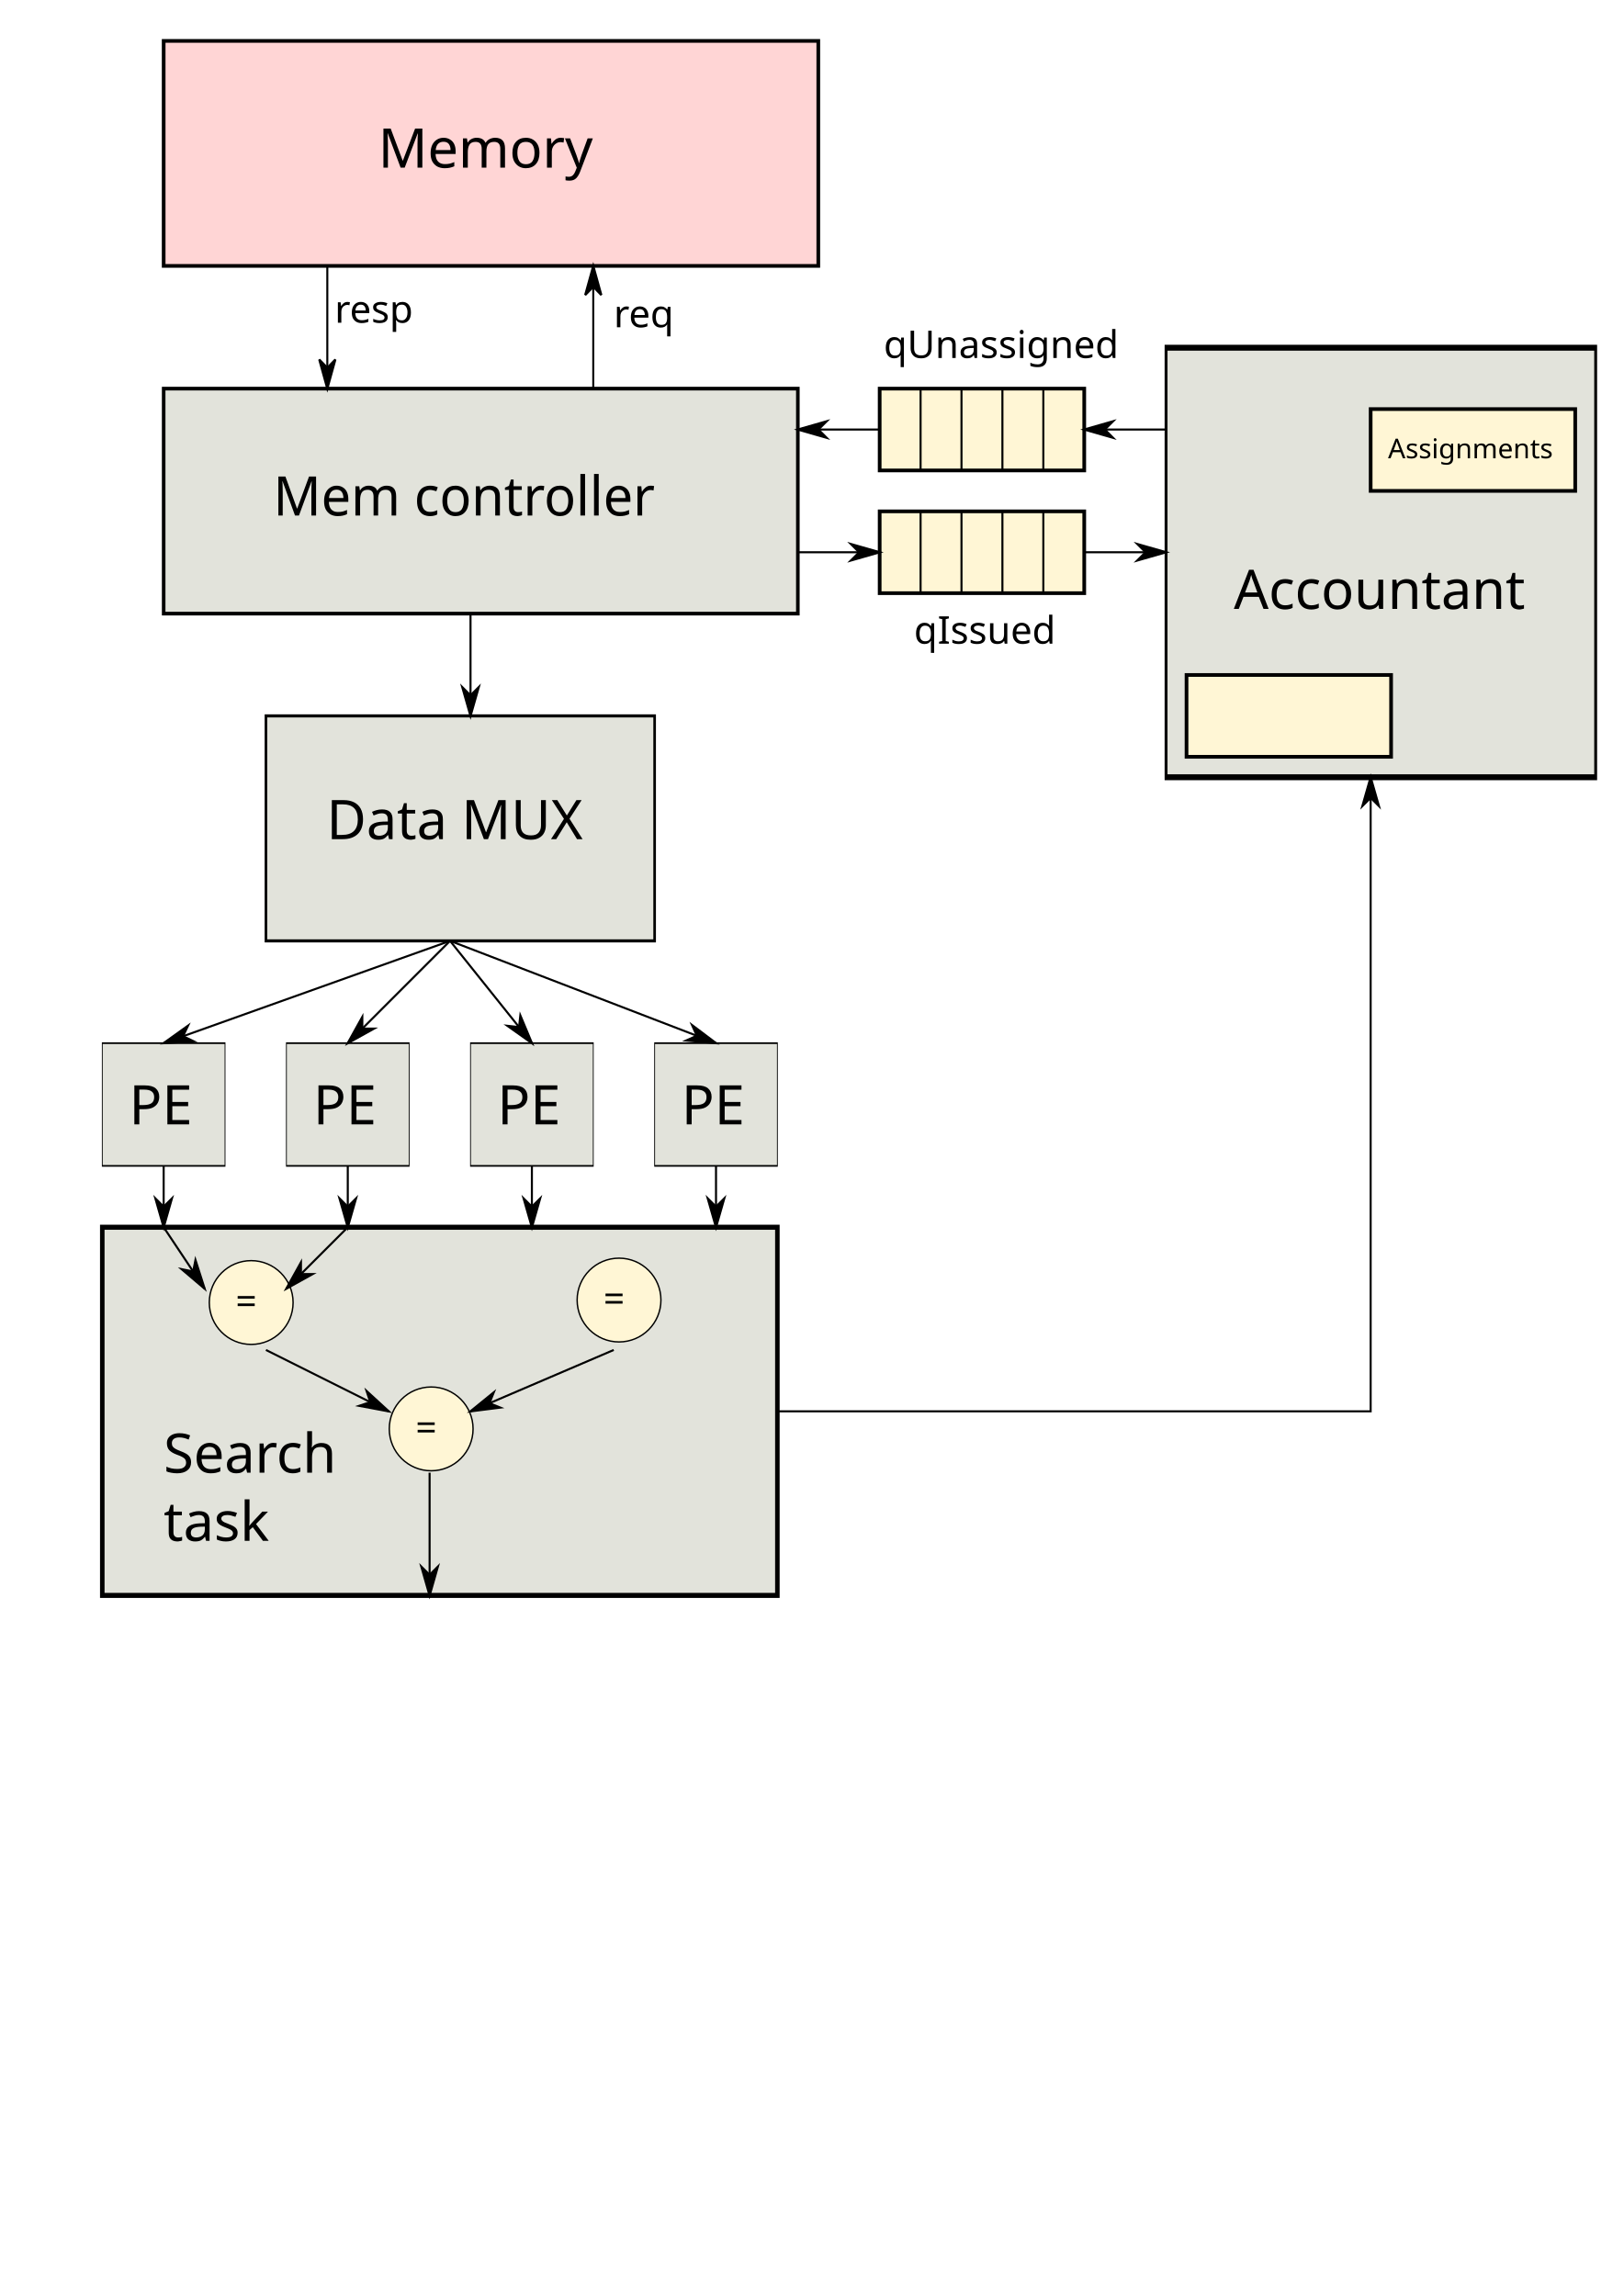
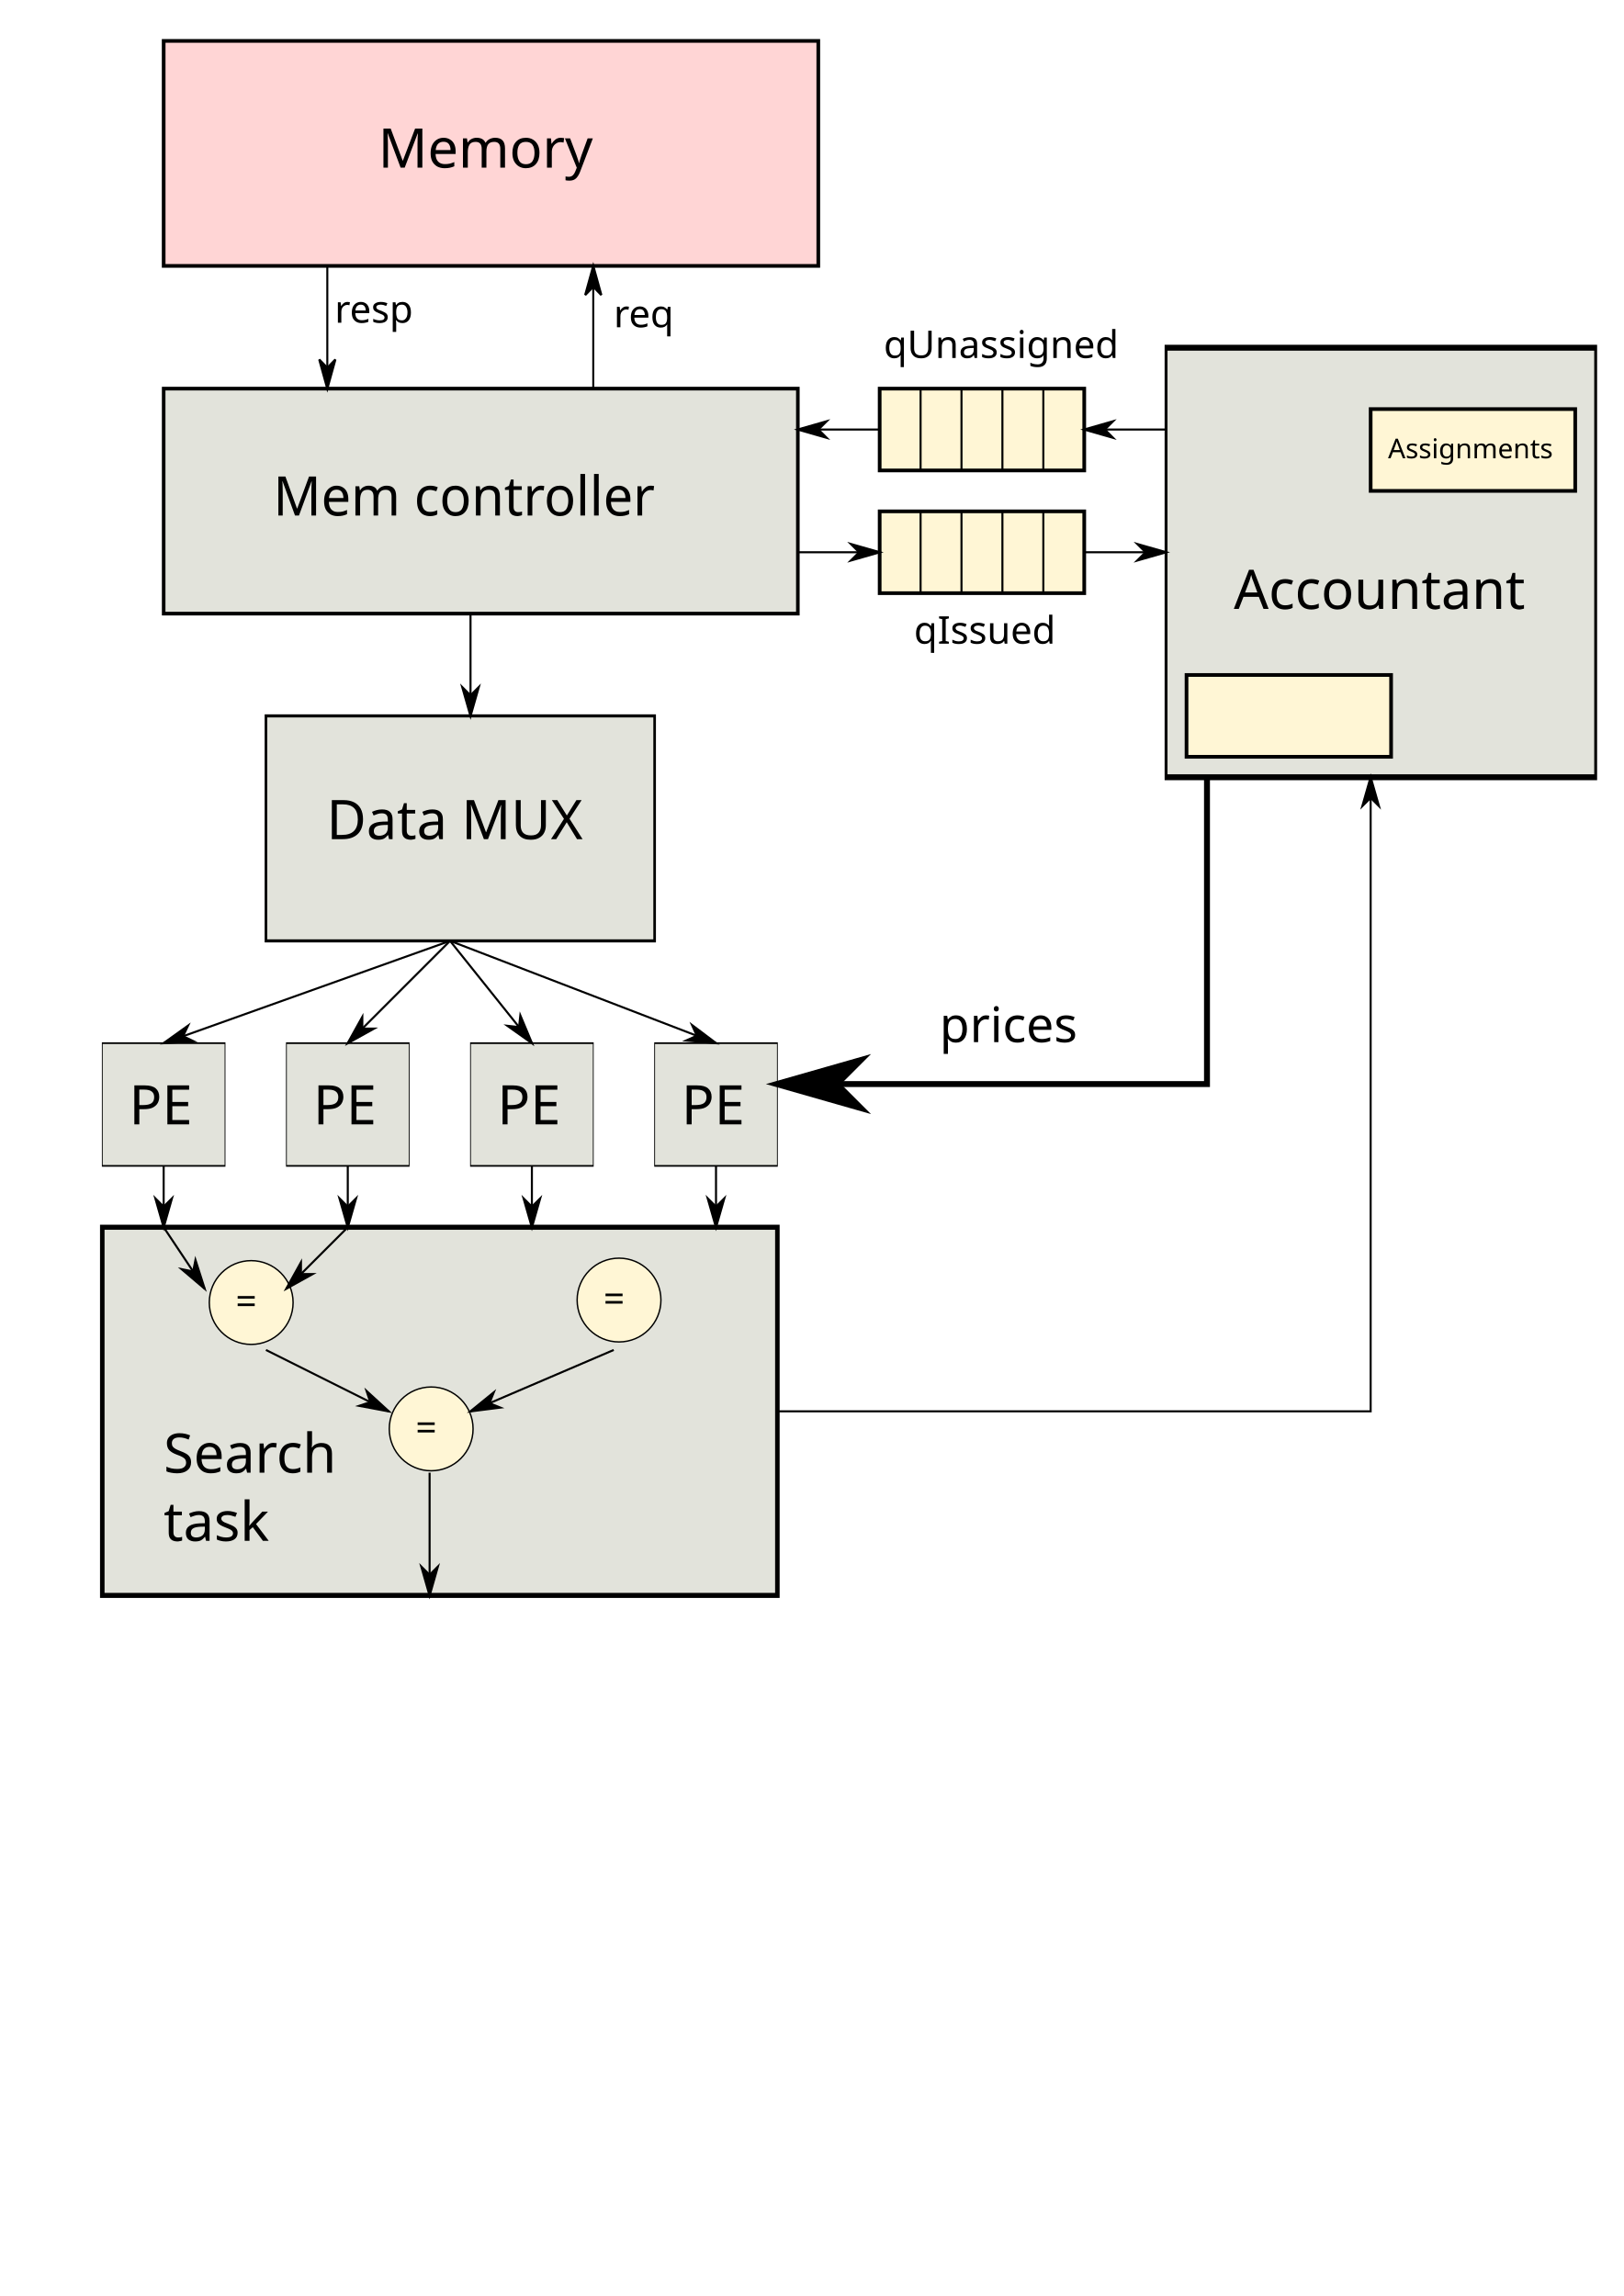
<svg xmlns="http://www.w3.org/2000/svg" width="210mm" height="297mm" viewBox="0 0 210 297" version="1.1" id="svg8">
  <defs id="defs2">
+     <marker style="overflow:visible;" id="marker1126" refX="0.0" refY="0.0" orient="auto">
+       <path transform="scale(0.8) rotate(180) translate(12.5,0)" style="fill-rule:evenodd;stroke:#000000;stroke-width:1pt;stroke-opacity:1;fill:#000000;fill-opacity:1" d="M 0.0,0.0 L 5.0,-5.0 L -12.5,0.0 L 5.0,5.0 L 0.0,0.0 z " id="path1124" />
+     </marker>
    <marker style="overflow:visible;" id="marker3621" refX="0.0" refY="0.0" orient="auto">
      <path transform="scale(0.8) rotate(180) translate(12.5,0)" style="fill-rule:evenodd;stroke:#000000;stroke-width:1pt;stroke-opacity:1;fill:#000000;fill-opacity:1" d="M 0.0,0.0 L 5.0,-5.0 L -12.5,0.0 L 5.0,5.0 L 0.0,0.0 z " id="path3619" />
    </marker>
    <marker style="overflow:visible;" id="marker3563" refX="0.0" refY="0.0" orient="auto">
      <path transform="scale(0.8) rotate(180) translate(12.5,0)" style="fill-rule:evenodd;stroke:#000000;stroke-width:1pt;stroke-opacity:1;fill:#000000;fill-opacity:1" d="M 0.0,0.0 L 5.0,-5.0 L -12.5,0.0 L 5.0,5.0 L 0.0,0.0 z " id="path3561" />
    </marker>
    <marker style="overflow:visible;" id="marker3125" refX="0.0" refY="0.0" orient="auto">
      <path transform="scale(0.8) rotate(180) translate(12.5,0)" style="fill-rule:evenodd;stroke:#000000;stroke-width:1pt;stroke-opacity:1;fill:#000000;fill-opacity:1" d="M 0.0,0.0 L 5.0,-5.0 L -12.5,0.0 L 5.0,5.0 L 0.0,0.0 z " id="path3123" />
    </marker>
    <marker style="overflow:visible;" id="marker2867" refX="0.0" refY="0.0" orient="auto">
      <path transform="scale(0.8) rotate(180) translate(12.5,0)" style="fill-rule:evenodd;stroke:#000000;stroke-width:1pt;stroke-opacity:1;fill:#000000;fill-opacity:1" d="M 0.0,0.0 L 5.0,-5.0 L -12.5,0.0 L 5.0,5.0 L 0.0,0.0 z " id="path2865" />
    </marker>
    <marker style="overflow:visible;" id="marker2741" refX="0.0" refY="0.0" orient="auto">
      <path transform="scale(0.8) rotate(180) translate(12.5,0)" style="fill-rule:evenodd;stroke:#000000;stroke-width:1pt;stroke-opacity:1;fill:#000000;fill-opacity:1" d="M 0.0,0.0 L 5.0,-5.0 L -12.5,0.0 L 5.0,5.0 L 0.0,0.0 z " id="path2739" />
    </marker>
    <marker style="overflow:visible;" id="marker2602" refX="0.0" refY="0.0" orient="auto">
      <path transform="scale(0.8) rotate(180) translate(12.5,0)" style="fill-rule:evenodd;stroke:#000000;stroke-width:1pt;stroke-opacity:1;fill:#000000;fill-opacity:1" d="M 0.0,0.0 L 5.0,-5.0 L -12.5,0.0 L 5.0,5.0 L 0.0,0.0 z " id="path2600" />
    </marker>
    <marker style="overflow:visible;" id="marker2494" refX="0.0" refY="0.0" orient="auto">
      <path transform="scale(0.8) rotate(180) translate(12.5,0)" style="fill-rule:evenodd;stroke:#000000;stroke-width:1pt;stroke-opacity:1;fill:#000000;fill-opacity:1" d="M 0.0,0.0 L 5.0,-5.0 L -12.5,0.0 L 5.0,5.0 L 0.0,0.0 z " id="path2492" />
    </marker>
    <marker style="overflow:visible;" id="marker2392" refX="0.0" refY="0.0" orient="auto">
      <path transform="scale(0.8) rotate(180) translate(12.5,0)" style="fill-rule:evenodd;stroke:#000000;stroke-width:1pt;stroke-opacity:1;fill:#000000;fill-opacity:1" d="M 0.0,0.0 L 5.0,-5.0 L -12.5,0.0 L 5.0,5.0 L 0.0,0.0 z " id="path2390" />
    </marker>
    <marker style="overflow:visible;" id="marker2296" refX="0.0" refY="0.0" orient="auto">
      <path transform="scale(0.8) rotate(180) translate(12.5,0)" style="fill-rule:evenodd;stroke:#000000;stroke-width:1pt;stroke-opacity:1;fill:#000000;fill-opacity:1" d="M 0.0,0.0 L 5.0,-5.0 L -12.5,0.0 L 5.0,5.0 L 0.0,0.0 z " id="path2294" />
    </marker>
    <marker style="overflow:visible;" id="marker2206" refX="0.0" refY="0.0" orient="auto">
      <path transform="scale(0.8) rotate(180) translate(12.5,0)" style="fill-rule:evenodd;stroke:#000000;stroke-width:1pt;stroke-opacity:1;fill:#000000;fill-opacity:1" d="M 0.0,0.0 L 5.0,-5.0 L -12.5,0.0 L 5.0,5.0 L 0.0,0.0 z " id="path2204" />
    </marker>
    <marker style="overflow:visible;" id="marker2122" refX="0.0" refY="0.0" orient="auto">
      <path transform="scale(0.8) rotate(180) translate(12.5,0)" style="fill-rule:evenodd;stroke:#000000;stroke-width:1pt;stroke-opacity:1;fill:#000000;fill-opacity:1" d="M 0.0,0.0 L 5.0,-5.0 L -12.5,0.0 L 5.0,5.0 L 0.0,0.0 z " id="path2120" />
    </marker>
    <marker style="overflow:visible;" id="marker2044" refX="0.0" refY="0.0" orient="auto">
      <path transform="scale(0.8) rotate(180) translate(12.5,0)" style="fill-rule:evenodd;stroke:#000000;stroke-width:1pt;stroke-opacity:1;fill:#000000;fill-opacity:1" d="M 0.0,0.0 L 5.0,-5.0 L -12.5,0.0 L 5.0,5.0 L 0.0,0.0 z " id="path2042" />
    </marker>
    <marker style="overflow:visible;" id="marker1972" refX="0.0" refY="0.0" orient="auto">
      <path transform="scale(0.8) rotate(180) translate(12.5,0)" style="fill-rule:evenodd;stroke:#000000;stroke-width:1pt;stroke-opacity:1;fill:#000000;fill-opacity:1" d="M 0.0,0.0 L 5.0,-5.0 L -12.5,0.0 L 5.0,5.0 L 0.0,0.0 z " id="path1970" />
    </marker>
    <marker style="overflow:visible;" id="marker1906" refX="0.0" refY="0.0" orient="auto">
      <path transform="scale(0.8) rotate(180) translate(12.5,0)" style="fill-rule:evenodd;stroke:#000000;stroke-width:1pt;stroke-opacity:1;fill:#000000;fill-opacity:1" d="M 0.0,0.0 L 5.0,-5.0 L -12.5,0.0 L 5.0,5.0 L 0.0,0.0 z " id="path1904" />
    </marker>
    <marker style="overflow:visible;" id="marker1583" refX="0.0" refY="0.0" orient="auto">
      <path transform="scale(0.8) rotate(180) translate(12.5,0)" style="fill-rule:evenodd;stroke:#000000;stroke-width:1pt;stroke-opacity:1;fill:#000000;fill-opacity:1" d="M 0.0,0.0 L 5.0,-5.0 L -12.5,0.0 L 5.0,5.0 L 0.0,0.0 z " id="path1581" />
    </marker>
    <marker style="overflow:visible;" id="marker1529" refX="0.0" refY="0.0" orient="auto">
      <path transform="scale(0.8) rotate(180) translate(12.5,0)" style="fill-rule:evenodd;stroke:#000000;stroke-width:1pt;stroke-opacity:1;fill:#000000;fill-opacity:1" d="M 0.0,0.0 L 5.0,-5.0 L -12.5,0.0 L 5.0,5.0 L 0.0,0.0 z " id="path1527" />
    </marker>
    <marker style="overflow:visible;" id="marker1425" refX="0.0" refY="0.0" orient="auto">
      <path transform="scale(0.8) rotate(180) translate(12.5,0)" style="fill-rule:evenodd;stroke:#000000;stroke-width:1pt;stroke-opacity:1;fill:#000000;fill-opacity:1" d="M 0.0,0.0 L 5.0,-5.0 L -12.5,0.0 L 5.0,5.0 L 0.0,0.0 z " id="path1423" />
    </marker>
    <marker style="overflow:visible;" id="marker1383" refX="0.0" refY="0.0" orient="auto">
      <path transform="scale(0.8) rotate(180) translate(12.5,0)" style="fill-rule:evenodd;stroke:#000000;stroke-width:1pt;stroke-opacity:1;fill:#000000;fill-opacity:1" d="M 0.0,0.0 L 5.0,-5.0 L -12.5,0.0 L 5.0,5.0 L 0.0,0.0 z " id="path1381" />
    </marker>
    <marker style="overflow:visible;" id="marker1359" refX="0.0" refY="0.0" orient="auto">
      <path transform="scale(0.8) rotate(180) translate(12.5,0)" style="fill-rule:evenodd;stroke:#000000;stroke-width:1pt;stroke-opacity:1;fill:#000000;fill-opacity:1" d="M 0.0,0.0 L 5.0,-5.0 L -12.5,0.0 L 5.0,5.0 L 0.0,0.0 z " id="path1357" />
    </marker>
    <marker style="overflow:visible;" id="Arrow1Lend" refX="0.0" refY="0.0" orient="auto">
      <path transform="scale(0.8) rotate(180) translate(12.5,0)" style="fill-rule:evenodd;stroke:#000000;stroke-width:1pt;stroke-opacity:1;fill:#000000;fill-opacity:1" d="M 0.0,0.0 L 5.0,-5.0 L -12.5,0.0 L 5.0,5.0 L 0.0,0.0 z " id="path1034" />
    </marker>
    <marker style="overflow:visible" id="Arrow1Lstart" refX="0.0" refY="0.0" orient="auto">
      <path transform="scale(0.8) translate(12.5,0)" style="fill-rule:evenodd;stroke:#000000;stroke-width:1pt;stroke-opacity:1;fill:#000000;fill-opacity:1" d="M 0.0,0.0 L 5.0,-5.0 L -12.5,0.0 L 5.0,5.0 L 0.0,0.0 z " id="path1031" />
    </marker>
  </defs>
  <g id="layer1">
    <g id="g952" transform="translate(-10.58333,-5.291666)">
      <g id="g946">
        <rect style="fill:#ffd5d5;fill-opacity:1;stroke:#000000;stroke-width:0.476;stroke-miterlimit:4;stroke-dasharray:none;stroke-dashoffset:0" id="rect835" width="84.667" height="29.104" x="31.75" y="10.583" />
        <text xml:space="preserve" style="font-size:7.056px;line-height:1.25;font-family:sans-serif;stroke-width:0.265" x="59.49" y="26.973" id="text839">
          <tspan id="tspan837" x="59.49" y="26.973" style="font-size:7.056px;stroke-width:0.265">Memory</tspan>
        </text>
      </g>
    </g>
    <g id="g885" transform="matrix(0.96875,0,0,1,-9.591143,2.645833)">
      <rect style="fill:#e2e3db;fill-opacity:1;stroke:#000000;stroke-width:0.476;stroke-miterlimit:4;stroke-dasharray:none;stroke-dashoffset:0" id="rect835-3" width="84.667" height="29.104" x="31.75" y="47.625" />
      <text xml:space="preserve" style="font-size:7.056px;line-height:1.25;font-family:sans-serif;stroke-width:0.265" x="46.38" y="64.041" id="text839-6">
        <tspan id="tspan837-7" x="46.38" y="64.041" style="font-size:7.056px;stroke-width:0.265">Mem controller</tspan>
      </text>
      <path style="fill:none;stroke:#000000;stroke-width:0.269px;stroke-linecap:butt;stroke-linejoin:miter;stroke-opacity:1;marker-end:url(#marker1529)" d="M 89.105,47.625 V 31.75" id="path1525" />
      <path style="fill:none;stroke:#000000;stroke-width:0.269px;stroke-linecap:butt;stroke-linejoin:miter;stroke-opacity:1;marker-end:url(#marker1583)" d="M 53.599,31.75 V 47.625" id="path1579" />
      <text xml:space="preserve" style="font-size:5.018px;line-height:1.25;font-family:sans-serif;stroke-width:0.269;-inkscape-font-specification:'sans-serif, Normal';font-weight:normal;font-style:normal;font-stretch:normal;font-variant:normal;font-variant-ligatures:normal;font-variant-caps:normal;font-variant-numeric:normal;font-variant-east-asian:normal;" x="90.39" y="40.323" id="text1641" transform="scale(1.016001,0.984251)">
        <tspan id="tspan1639" x="90.39" y="40.323" style="stroke-width:0.269;-inkscape-font-specification:'sans-serif, Normal';font-family:sans-serif;font-weight:normal;font-style:normal;font-stretch:normal;font-variant:normal;font-size:5.018px;font-variant-ligatures:normal;font-variant-caps:normal;font-variant-numeric:normal;font-variant-east-asian:normal;">req</tspan>
      </text>
      <text xml:space="preserve" style="font-style:normal;font-variant:normal;font-weight:normal;font-stretch:normal;font-size:5.018px;line-height:1.25;font-family:sans-serif;-inkscape-font-specification:'sans-serif, Normal';font-variant-ligatures:normal;font-variant-caps:normal;font-variant-numeric:normal;font-variant-east-asian:normal;stroke-width:0.269" x="53.723" y="39.729" id="text1641-4" transform="scale(1.016001,0.984251)">
        <tspan id="tspan1639-7" x="53.723" y="39.729" style="font-style:normal;font-variant:normal;font-weight:normal;font-stretch:normal;font-size:5.018px;font-family:sans-serif;-inkscape-font-specification:'sans-serif, Normal';font-variant-ligatures:normal;font-variant-caps:normal;font-variant-numeric:normal;font-variant-east-asian:normal;stroke-width:0.269">resp</tspan>
      </text>
    </g>
    <g id="g994" transform="matrix(1,0,0,1.727273,-7.0586285e-7,-36.56062)" style="fill:#e2e3db">
      <g id="g984" style="fill:#e2e3db">
        <g id="g885-5" transform="matrix(0.9325657,0,0,1.105263,97.80881,-5.430921)" style="fill:#e2e3db">
          <rect style="fill:#e2e3db;fill-opacity:1;stroke:#000000;stroke-width:0.399;stroke-miterlimit:4;stroke-dasharray:none;stroke-dashoffset:0" id="rect835-3-3" width="59.58" height="29.104" x="56.836" y="47.625" />
          <text xml:space="preserve" style="font-size:7.056px;line-height:1.25;font-family:sans-serif;fill:#e2e3db;stroke-width:0.265" x="46.38" y="64.041" id="text839-6-5">
            <tspan id="tspan837-7-6" x="46.38" y="64.041" style="font-size:7.056px;fill:#e2e3db;stroke-width:0.265" />
          </text>
        </g>
      </g>
    </g>
    <rect style="fill:#fff6d5;fill-opacity:1;stroke:#000000;stroke-width:0.476;stroke-miterlimit:4;stroke-dasharray:none;stroke-dashoffset:0" id="rect996" width="26.458" height="10.583" x="113.771" y="50.271" />
    <rect style="fill:#fff6d5;fill-opacity:1;stroke:#000000;stroke-width:0.476;stroke-miterlimit:4;stroke-dasharray:none;stroke-dashoffset:0" id="rect996-1" width="26.458" height="10.583" x="113.771" y="66.146" />
    <path style="fill:none;stroke:#000000;stroke-width:0.265px;stroke-linecap:butt;stroke-linejoin:miter;stroke-opacity:1" d="M 119.062,50.271 V 60.854" id="path1013" />
    <path style="fill:none;stroke:#000000;stroke-width:0.265px;stroke-linecap:butt;stroke-linejoin:miter;stroke-opacity:1" d="M 124.354,50.271 V 60.854" id="path1015" />
    <path style="fill:none;stroke:#000000;stroke-width:0.265px;stroke-linecap:butt;stroke-linejoin:miter;stroke-opacity:1" d="M 129.646,50.271 V 60.854" id="path1017" />
    <path style="fill:none;stroke:#000000;stroke-width:0.265px;stroke-linecap:butt;stroke-linejoin:miter;stroke-opacity:1" d="M 134.938,50.271 V 60.854" id="path1019" />
    <path style="fill:none;stroke:#000000;stroke-width:0.265px;stroke-linecap:butt;stroke-linejoin:miter;stroke-opacity:1" d="m 119.062,68.792 v -2.646 0 l 0,10.583" id="path1021" />
    <path style="fill:none;stroke:#000000;stroke-width:0.265px;stroke-linecap:butt;stroke-linejoin:miter;stroke-opacity:1" d="M 124.354,66.146 V 76.729" id="path1023" />
    <path style="fill:none;stroke:#000000;stroke-width:0.265px;stroke-linecap:butt;stroke-linejoin:miter;stroke-opacity:1" d="m 129.646,66.146 v 7.938 2.646" id="path1025" />
    <path style="fill:none;stroke:#000000;stroke-width:0.265px;stroke-linecap:butt;stroke-linejoin:miter;stroke-opacity:1" d="M 134.938,66.146 V 76.729" id="path1027" />
    <path style="fill:none;stroke:#000000;stroke-width:0.265;stroke-linecap:butt;stroke-linejoin:miter;stroke-opacity:1;stroke-miterlimit:4;stroke-dasharray:none;marker-end:url(#Arrow1Lend)" d="M 150.812,55.562 H 140.229" id="path1029" />
    <path style="fill:none;stroke:#000000;stroke-width:0.265px;stroke-linecap:butt;stroke-linejoin:miter;stroke-opacity:1;marker-end:url(#marker1359)" d="M 113.771,55.562 H 103.188" id="path1327" />
    <path style="fill:none;stroke:#000000;stroke-width:0.265px;stroke-linecap:butt;stroke-linejoin:miter;stroke-opacity:1;marker-end:url(#marker1383)" d="m 103.188,71.438 h 10.583" id="path1379" />
    <path style="fill:none;stroke:#000000;stroke-width:0.265px;stroke-linecap:butt;stroke-linejoin:miter;stroke-opacity:1;marker-end:url(#marker1425)" d="M 140.229,71.437 H 150.812" id="path1421" />
    <text xml:space="preserve" style="font-size:3.528px;line-height:1.25;font-family:sans-serif;stroke-width:0.265" x="114.295" y="46.302" id="text1471">
      <tspan id="tspan1469" x="114.295" y="46.302" style="font-style:normal;font-variant:normal;font-weight:normal;font-stretch:normal;font-size:4.939px;font-family:sans-serif;-inkscape-font-specification:'sans-serif, Normal';font-variant-ligatures:normal;font-variant-caps:normal;font-variant-numeric:normal;font-variant-east-asian:normal;stroke-width:0.265">qUnassigned</tspan>
    </text>
    <text xml:space="preserve" style="font-size:3.528px;line-height:1.25;font-family:sans-serif;stroke-width:0.265" x="118.212" y="83.259" id="text1471-8">
      <tspan id="tspan1469-3" x="118.212" y="83.259" style="font-style:normal;font-variant:normal;font-weight:normal;font-stretch:normal;font-size:4.939px;font-family:sans-serif;-inkscape-font-specification:'sans-serif, Normal';font-variant-ligatures:normal;font-variant-caps:normal;font-variant-numeric:normal;font-variant-east-asian:normal;stroke-width:0.265">qIssued</tspan>
    </text>
    <g id="g994-5" transform="translate(-116.4167,42.33334)">
      <g id="g984-8">
        <g id="g885-5-6" transform="matrix(0.84375,0,0,1,102.8568,2.645833)" style="fill:#e2e3db">
          <rect style="fill:#e2e3db;fill-opacity:1;stroke:#000000;stroke-width:0.399;stroke-miterlimit:4;stroke-dasharray:none;stroke-dashoffset:0" id="rect835-3-3-2" width="59.58" height="29.104" x="56.836" y="47.625" />
          <text xml:space="preserve" style="font-size:7.056px;line-height:1.25;font-family:sans-serif;fill:#e2e3db;stroke-width:0.265" x="46.38" y="64.041" id="text839-6-5-8">
            <tspan id="tspan837-7-6-4" x="46.38" y="64.041" style="font-size:7.056px;fill:#e2e3db;stroke-width:0.265" />
          </text>
        </g>
        <text xml:space="preserve" style="font-size:7.056px;line-height:1.25;font-family:sans-serif;stroke-width:0.265" x="158.647" y="66.213" id="text839-2-7">
          <tspan x="158.647" y="66.213" style="font-size:7.056px;stroke-width:0.265" id="tspan972-4">Data MUX</tspan>
        </text>
        <g id="g1742" transform="translate(-13.22917,-31.75)" style="fill:#e2e3db">
          <g id="g885-5-6-3" transform="matrix(0.2664473,0,0,0.5454547,127.7311,98.37689)" style="fill:#e2e3db">
            <rect style="fill:#e2e3db;fill-opacity:1;stroke:#000000;stroke-width:0.399;stroke-miterlimit:4;stroke-dasharray:none;stroke-dashoffset:0" id="rect835-3-3-2-1" width="59.58" height="29.104" x="56.836" y="47.625" />
            <text xml:space="preserve" style="font-size:7.056px;line-height:1.25;font-family:sans-serif;fill:#e2e3db;stroke-width:0.265" x="46.38" y="64.041" id="text839-6-5-8-1">
              <tspan id="tspan837-7-6-4-0" x="46.38" y="64.041" style="font-size:7.056px;fill:#e2e3db;stroke-width:0.265" />
            </text>
          </g>
        </g>
        <g id="g1742-3" transform="translate(10.58334,-31.75)" style="fill:#e2e3db">
          <g id="g885-5-6-3-1" transform="matrix(0.2664473,0,0,0.5454547,127.7311,98.37689)" style="fill:#e2e3db">
            <rect style="fill:#e2e3db;fill-opacity:1;stroke:#000000;stroke-width:0.399;stroke-miterlimit:4;stroke-dasharray:none;stroke-dashoffset:0" id="rect835-3-3-2-1-1" width="59.58" height="29.104" x="56.836" y="47.625" />
            <text xml:space="preserve" style="font-size:7.056px;line-height:1.25;font-family:sans-serif;fill:#e2e3db;stroke-width:0.265" x="46.38" y="64.041" id="text839-6-5-8-1-9">
              <tspan id="tspan837-7-6-4-0-0" x="46.38" y="64.041" style="font-size:7.056px;fill:#e2e3db;stroke-width:0.265" />
            </text>
          </g>
        </g>
        <g id="g1742-7" transform="translate(34.39583,-31.75)" style="fill:#e2e3db">
          <g id="g885-5-6-3-7" transform="matrix(0.2664473,0,0,0.5454547,127.7311,98.37689)" style="fill:#e2e3db">
            <rect style="fill:#e2e3db;fill-opacity:1;stroke:#000000;stroke-width:0.399;stroke-miterlimit:4;stroke-dasharray:none;stroke-dashoffset:0" id="rect835-3-3-2-1-4" width="59.58" height="29.104" x="56.836" y="47.625" />
            <text xml:space="preserve" style="font-size:7.056px;line-height:1.25;font-family:sans-serif;fill:#e2e3db;stroke-width:0.265" x="46.38" y="64.041" id="text839-6-5-8-1-0">
              <tspan id="tspan837-7-6-4-0-6" x="46.38" y="64.041" style="font-size:7.056px;fill:#e2e3db;stroke-width:0.265" />
            </text>
          </g>
        </g>
        <g id="g1742-4" transform="translate(58.20833,-31.75)" style="fill:#e2e3db">
          <g id="g885-5-6-3-8" transform="matrix(0.2664473,0,0,0.5454547,127.7311,98.37689)" style="fill:#e2e3db">
            <rect style="fill:#e2e3db;fill-opacity:1;stroke:#000000;stroke-width:0.399;stroke-miterlimit:4;stroke-dasharray:none;stroke-dashoffset:0" id="rect835-3-3-2-1-5" width="59.58" height="29.104" x="56.836" y="47.625" />
            <text xml:space="preserve" style="font-size:7.056px;line-height:1.25;font-family:sans-serif;fill:#e2e3db;stroke-width:0.265" x="46.38" y="64.041" id="text839-6-5-8-1-8">
              <tspan id="tspan837-7-6-4-0-2" x="46.38" y="64.041" style="font-size:7.056px;fill:#e2e3db;stroke-width:0.265" />
            </text>
          </g>
        </g>
        <g id="g885-5-6-7" transform="matrix(1.465461,0,0,1.636364,46.35432,38.48484)" style="fill:#e2e3db">
          <rect style="fill:#e2e3db;fill-opacity:1;stroke:#000000;stroke-width:0.399;stroke-miterlimit:4;stroke-dasharray:none;stroke-dashoffset:0" id="rect835-3-3-2-0" width="59.58" height="29.104" x="56.836" y="47.625" />
          <text xml:space="preserve" style="font-size:7.056px;line-height:1.25;font-family:sans-serif;fill:#e2e3db;stroke-width:0.265" x="46.38" y="64.041" id="text839-6-5-8-10">
            <tspan id="tspan837-7-6-4-1" x="46.38" y="64.041" style="font-size:7.056px;fill:#e2e3db;stroke-width:0.265" />
          </text>
        </g>
        <g id="g1864" transform="matrix(0.6826554,0,0,0.6826554,-26.29643,66.55182)">
          <circle style="fill:#fff6d5;fill-opacity:1;stroke:#000000;stroke-width:0.265;stroke-miterlimit:4;stroke-dasharray:none;stroke-dashoffset:0" id="path1855" cx="256.646" cy="87.312" r="7.938" />
          <text xml:space="preserve" style="font-style:normal;font-variant:normal;font-weight:normal;font-stretch:normal;font-size:7.056px;line-height:1.25;font-family:sans-serif;-inkscape-font-specification:'sans-serif, Normal';font-variant-ligatures:normal;font-variant-caps:normal;font-variant-numeric:normal;font-variant-east-asian:normal;stroke-width:0.265" x="253.69" y="89.521" id="text1859">
            <tspan id="tspan1857" x="253.69" y="89.521" style="font-style:normal;font-variant:normal;font-weight:normal;font-stretch:normal;font-size:7.056px;font-family:sans-serif;-inkscape-font-specification:'sans-serif, Normal';font-variant-ligatures:normal;font-variant-caps:normal;font-variant-numeric:normal;font-variant-east-asian:normal;stroke-width:0.265">=</tspan>
          </text>
        </g>
        <g id="g1864-9" transform="matrix(0.6826554,0,0,0.6826554,21.27809,66.23111)">
          <circle style="fill:#fff6d5;fill-opacity:1;stroke:#000000;stroke-width:0.265;stroke-miterlimit:4;stroke-dasharray:none;stroke-dashoffset:0" id="path1855-3" cx="256.646" cy="87.312" r="7.938" />
          <text xml:space="preserve" style="font-style:normal;font-variant:normal;font-weight:normal;font-stretch:normal;font-size:7.056px;line-height:1.25;font-family:sans-serif;-inkscape-font-specification:'sans-serif, Normal';font-variant-ligatures:normal;font-variant-caps:normal;font-variant-numeric:normal;font-variant-east-asian:normal;stroke-width:0.265" x="253.69" y="89.521" id="text1859-7">
            <tspan id="tspan1857-8" x="253.69" y="89.521" style="font-style:normal;font-variant:normal;font-weight:normal;font-stretch:normal;font-size:7.056px;font-family:sans-serif;-inkscape-font-specification:'sans-serif, Normal';font-variant-ligatures:normal;font-variant-caps:normal;font-variant-numeric:normal;font-variant-east-asian:normal;stroke-width:0.265">=</tspan>
          </text>
        </g>
        <g id="g1864-7" transform="matrix(0.6826554,0,0,0.6826554,-3.019152,82.89613)">
          <circle style="fill:#fff6d5;fill-opacity:1;stroke:#000000;stroke-width:0.265;stroke-miterlimit:4;stroke-dasharray:none;stroke-dashoffset:0" id="path1855-4" cx="256.646" cy="87.312" r="7.938" />
          <text xml:space="preserve" style="font-style:normal;font-variant:normal;font-weight:normal;font-stretch:normal;font-size:7.056px;line-height:1.25;font-family:sans-serif;-inkscape-font-specification:'sans-serif, Normal';font-variant-ligatures:normal;font-variant-caps:normal;font-variant-numeric:normal;font-variant-east-asian:normal;stroke-width:0.265" x="253.69" y="89.521" id="text1859-1">
            <tspan id="tspan1857-9" x="253.69" y="89.521" style="font-style:normal;font-variant:normal;font-weight:normal;font-stretch:normal;font-size:7.056px;font-family:sans-serif;-inkscape-font-specification:'sans-serif, Normal';font-variant-ligatures:normal;font-variant-caps:normal;font-variant-numeric:normal;font-variant-east-asian:normal;stroke-width:0.265">=</tspan>
          </text>
        </g>
        <path style="fill:none;stroke:#000000;stroke-width:0.265px;stroke-linecap:butt;stroke-linejoin:miter;stroke-opacity:1;marker-end:url(#marker1906)" d="m 137.583,108.479 v 7.937" id="path1902" />
        <path style="fill:none;stroke:#000000;stroke-width:0.265px;stroke-linecap:butt;stroke-linejoin:miter;stroke-opacity:1;marker-end:url(#marker1972)" d="m 161.396,108.479 v 7.937" id="path1968" />
        <path style="fill:none;stroke:#000000;stroke-width:0.265px;stroke-linecap:butt;stroke-linejoin:miter;stroke-opacity:1;marker-end:url(#marker2044)" d="m 185.208,108.479 v 7.937" id="path2040" />
        <path style="fill:none;stroke:#000000;stroke-width:0.265px;stroke-linecap:butt;stroke-linejoin:miter;stroke-opacity:1;marker-end:url(#marker2122)" d="m 209.021,108.479 v 7.937" id="path2118" />
        <path style="fill:none;stroke:#000000;stroke-width:0.265px;stroke-linecap:butt;stroke-linejoin:miter;stroke-opacity:1;marker-end:url(#marker2206)" d="m 137.583,116.417 5.292,7.938" id="path2202" />
        <path style="fill:none;stroke:#000000;stroke-width:0.265px;stroke-linecap:butt;stroke-linejoin:miter;stroke-opacity:1;marker-end:url(#marker2296)" d="m 161.396,116.417 -7.938,7.938" id="path2292" />
        <path style="fill:none;stroke:#000000;stroke-width:0.265px;stroke-linecap:butt;stroke-linejoin:miter;stroke-opacity:1;marker-end:url(#marker2392)" d="m 150.812,132.292 15.875,7.938" id="path2388" />
        <path style="fill:none;stroke:#000000;stroke-width:0.265px;stroke-linecap:butt;stroke-linejoin:miter;stroke-opacity:1;marker-end:url(#marker2494)" d="m 195.792,132.292 -18.521,7.938" id="path2490" />
        <path style="fill:none;stroke:#000000;stroke-width:0.265px;stroke-linecap:butt;stroke-linejoin:miter;stroke-opacity:1;marker-end:url(#marker2602)" d="m 171.979,148.167 v 15.875" id="path2598" />
        <text xml:space="preserve" style="font-size:3.528px;line-height:1.25;font-family:sans-serif;stroke-width:0.265" x="137.583" y="148.167" id="text2714">
          <tspan id="tspan2712" x="137.583" y="148.167" style="font-style:normal;font-variant:normal;font-weight:normal;font-stretch:normal;font-size:7.056px;font-family:sans-serif;-inkscape-font-specification:'sans-serif, Normal';font-variant-ligatures:normal;font-variant-caps:normal;font-variant-numeric:normal;font-variant-east-asian:normal;stroke-width:0.265">Search</tspan>
          <tspan x="137.583" y="156.986" style="font-style:normal;font-variant:normal;font-weight:normal;font-stretch:normal;font-size:7.056px;font-family:sans-serif;-inkscape-font-specification:'sans-serif, Normal';font-variant-ligatures:normal;font-variant-caps:normal;font-variant-numeric:normal;font-variant-east-asian:normal;stroke-width:0.265" id="tspan2716">task</tspan>
        </text>
      </g>
    </g>
    <rect style="fill:#fff6d5;fill-opacity:1;stroke:#000000;stroke-width:0.476;stroke-miterlimit:4;stroke-dasharray:none;stroke-dashoffset:0" id="rect996-4" width="26.458" height="10.583" x="177.271" y="52.917" />
    <text xml:space="preserve" style="font-size:3.528px;line-height:1.25;font-family:sans-serif;stroke-width:0.265" x="179.521" y="59.282" id="text2735">
      <tspan id="tspan2733" x="179.521" y="59.282" style="stroke-width:0.265">Assignments</tspan>
    </text>
    <path style="fill:none;stroke:#000000;stroke-width:0.265px;stroke-linecap:butt;stroke-linejoin:miter;stroke-opacity:1;marker-end:url(#marker2741)" d="m 100.542,182.562 h 76.729 v -82.021" id="path2737" />
    <text xml:space="preserve" style="font-size:3.528px;line-height:1.25;font-family:sans-serif;stroke-width:0.265" x="159.576" y="78.765" id="text2859">
      <tspan x="159.576" y="78.765" style="font-style:normal;font-variant:normal;font-weight:normal;font-stretch:normal;font-size:7.056px;font-family:sans-serif;-inkscape-font-specification:'sans-serif, Normal';font-variant-ligatures:normal;font-variant-caps:normal;font-variant-numeric:normal;font-variant-east-asian:normal;stroke-width:0.265" id="tspan2861">Accountant</tspan>
    </text>
    <path style="fill:none;stroke:#000000;stroke-width:0.265px;stroke-linecap:butt;stroke-linejoin:miter;stroke-opacity:1;marker-end:url(#marker2867)" d="M 60.854,79.375 V 92.604" id="path2863" />
    <path style="fill:none;stroke:#000000;stroke-width:0.265px;stroke-linecap:butt;stroke-linejoin:miter;stroke-opacity:1;marker-end:url(#marker3125)" d="M 58.208,121.708 68.792,134.938" id="path3121" />
    <path style="fill:none;stroke:#000000;stroke-width:0.265px;stroke-linecap:butt;stroke-linejoin:miter;stroke-opacity:1;marker-end:url(#marker3563)" d="M 58.208,121.708 44.979,134.938" id="path3423" />
    <path style="fill:none;stroke:#000000;stroke-width:0.265px;stroke-linecap:butt;stroke-linejoin:miter;stroke-opacity:1;marker-end:url(#marker3621)" d="M 58.208,121.708 21.167,134.938" id="path3617" />
    <path style="fill:none;stroke:#000000;stroke-width:0.265px;stroke-linecap:butt;stroke-linejoin:miter;stroke-opacity:1;marker-end:url(#marker3621)" d="M 58.208,121.708 92.604,134.938" id="path3761" />
    <text xml:space="preserve" style="font-size:3.528px;line-height:1.25;font-family:sans-serif;stroke-width:0.265" x="146.334" y="134.863" id="text1734" transform="translate(-129.6458,10.58333)">
      <tspan id="tspan1732" x="146.334" y="134.863" style="font-style:normal;font-variant:normal;font-weight:normal;font-stretch:normal;font-size:7.056px;font-family:sans-serif;-inkscape-font-specification:'sans-serif, Normal';font-variant-ligatures:normal;font-variant-caps:normal;font-variant-numeric:normal;font-variant-east-asian:normal;stroke-width:0.265">PE</tspan>
    </text>
    <text xml:space="preserve" style="font-size:3.528px;line-height:1.25;font-family:sans-serif;stroke-width:0.265" x="146.334" y="134.863" id="text1734-5" transform="translate(-105.8333,10.58333)">
      <tspan id="tspan1732-6" x="146.334" y="134.863" style="font-style:normal;font-variant:normal;font-weight:normal;font-stretch:normal;font-size:7.056px;font-family:sans-serif;-inkscape-font-specification:'sans-serif, Normal';font-variant-ligatures:normal;font-variant-caps:normal;font-variant-numeric:normal;font-variant-east-asian:normal;stroke-width:0.265">PE</tspan>
    </text>
    <text xml:space="preserve" style="font-size:3.528px;line-height:1.25;font-family:sans-serif;stroke-width:0.265" x="146.334" y="134.863" id="text1734-4" transform="translate(-82.02084,10.58333)">
      <tspan id="tspan1732-7" x="146.334" y="134.863" style="font-style:normal;font-variant:normal;font-weight:normal;font-stretch:normal;font-size:7.056px;font-family:sans-serif;-inkscape-font-specification:'sans-serif, Normal';font-variant-ligatures:normal;font-variant-caps:normal;font-variant-numeric:normal;font-variant-east-asian:normal;stroke-width:0.265">PE</tspan>
    </text>
    <text xml:space="preserve" style="font-size:3.528px;line-height:1.25;font-family:sans-serif;stroke-width:0.265" x="146.334" y="134.863" id="text1734-6" transform="translate(-58.20834,10.58333)">
      <tspan id="tspan1732-0" x="146.334" y="134.863" style="font-style:normal;font-variant:normal;font-weight:normal;font-stretch:normal;font-size:7.056px;font-family:sans-serif;-inkscape-font-specification:'sans-serif, Normal';font-variant-ligatures:normal;font-variant-caps:normal;font-variant-numeric:normal;font-variant-east-asian:normal;stroke-width:0.265">PE</tspan>
    </text>
    <rect style="fill:#fff6d5;fill-opacity:1;stroke:#000000;stroke-width:0.476;stroke-miterlimit:4;stroke-dasharray:none;stroke-dashoffset:0" id="rect996-4-4" width="26.458" height="10.583" x="153.458" y="87.312" />
+     <path style="fill:none;stroke:#000000;stroke-width:0.765;stroke-linecap:butt;stroke-linejoin:miter;stroke-opacity:1;stroke-miterlimit:4;stroke-dasharray:none;marker-end:url(#marker1126)" d="m 156.104,100.542 v 39.687 h -55.562" id="path1122" />
+     <text xml:space="preserve" style="font-size:6.35px;line-height:1.25;font-family:sans-serif;stroke-width:0.265" x="121.509" y="134.806" id="text1304">
+       <tspan id="tspan1302" x="121.509" y="134.806" style="font-size:6.35px;stroke-width:0.265">prices</tspan>
+     </text>
  </g>
</svg>
